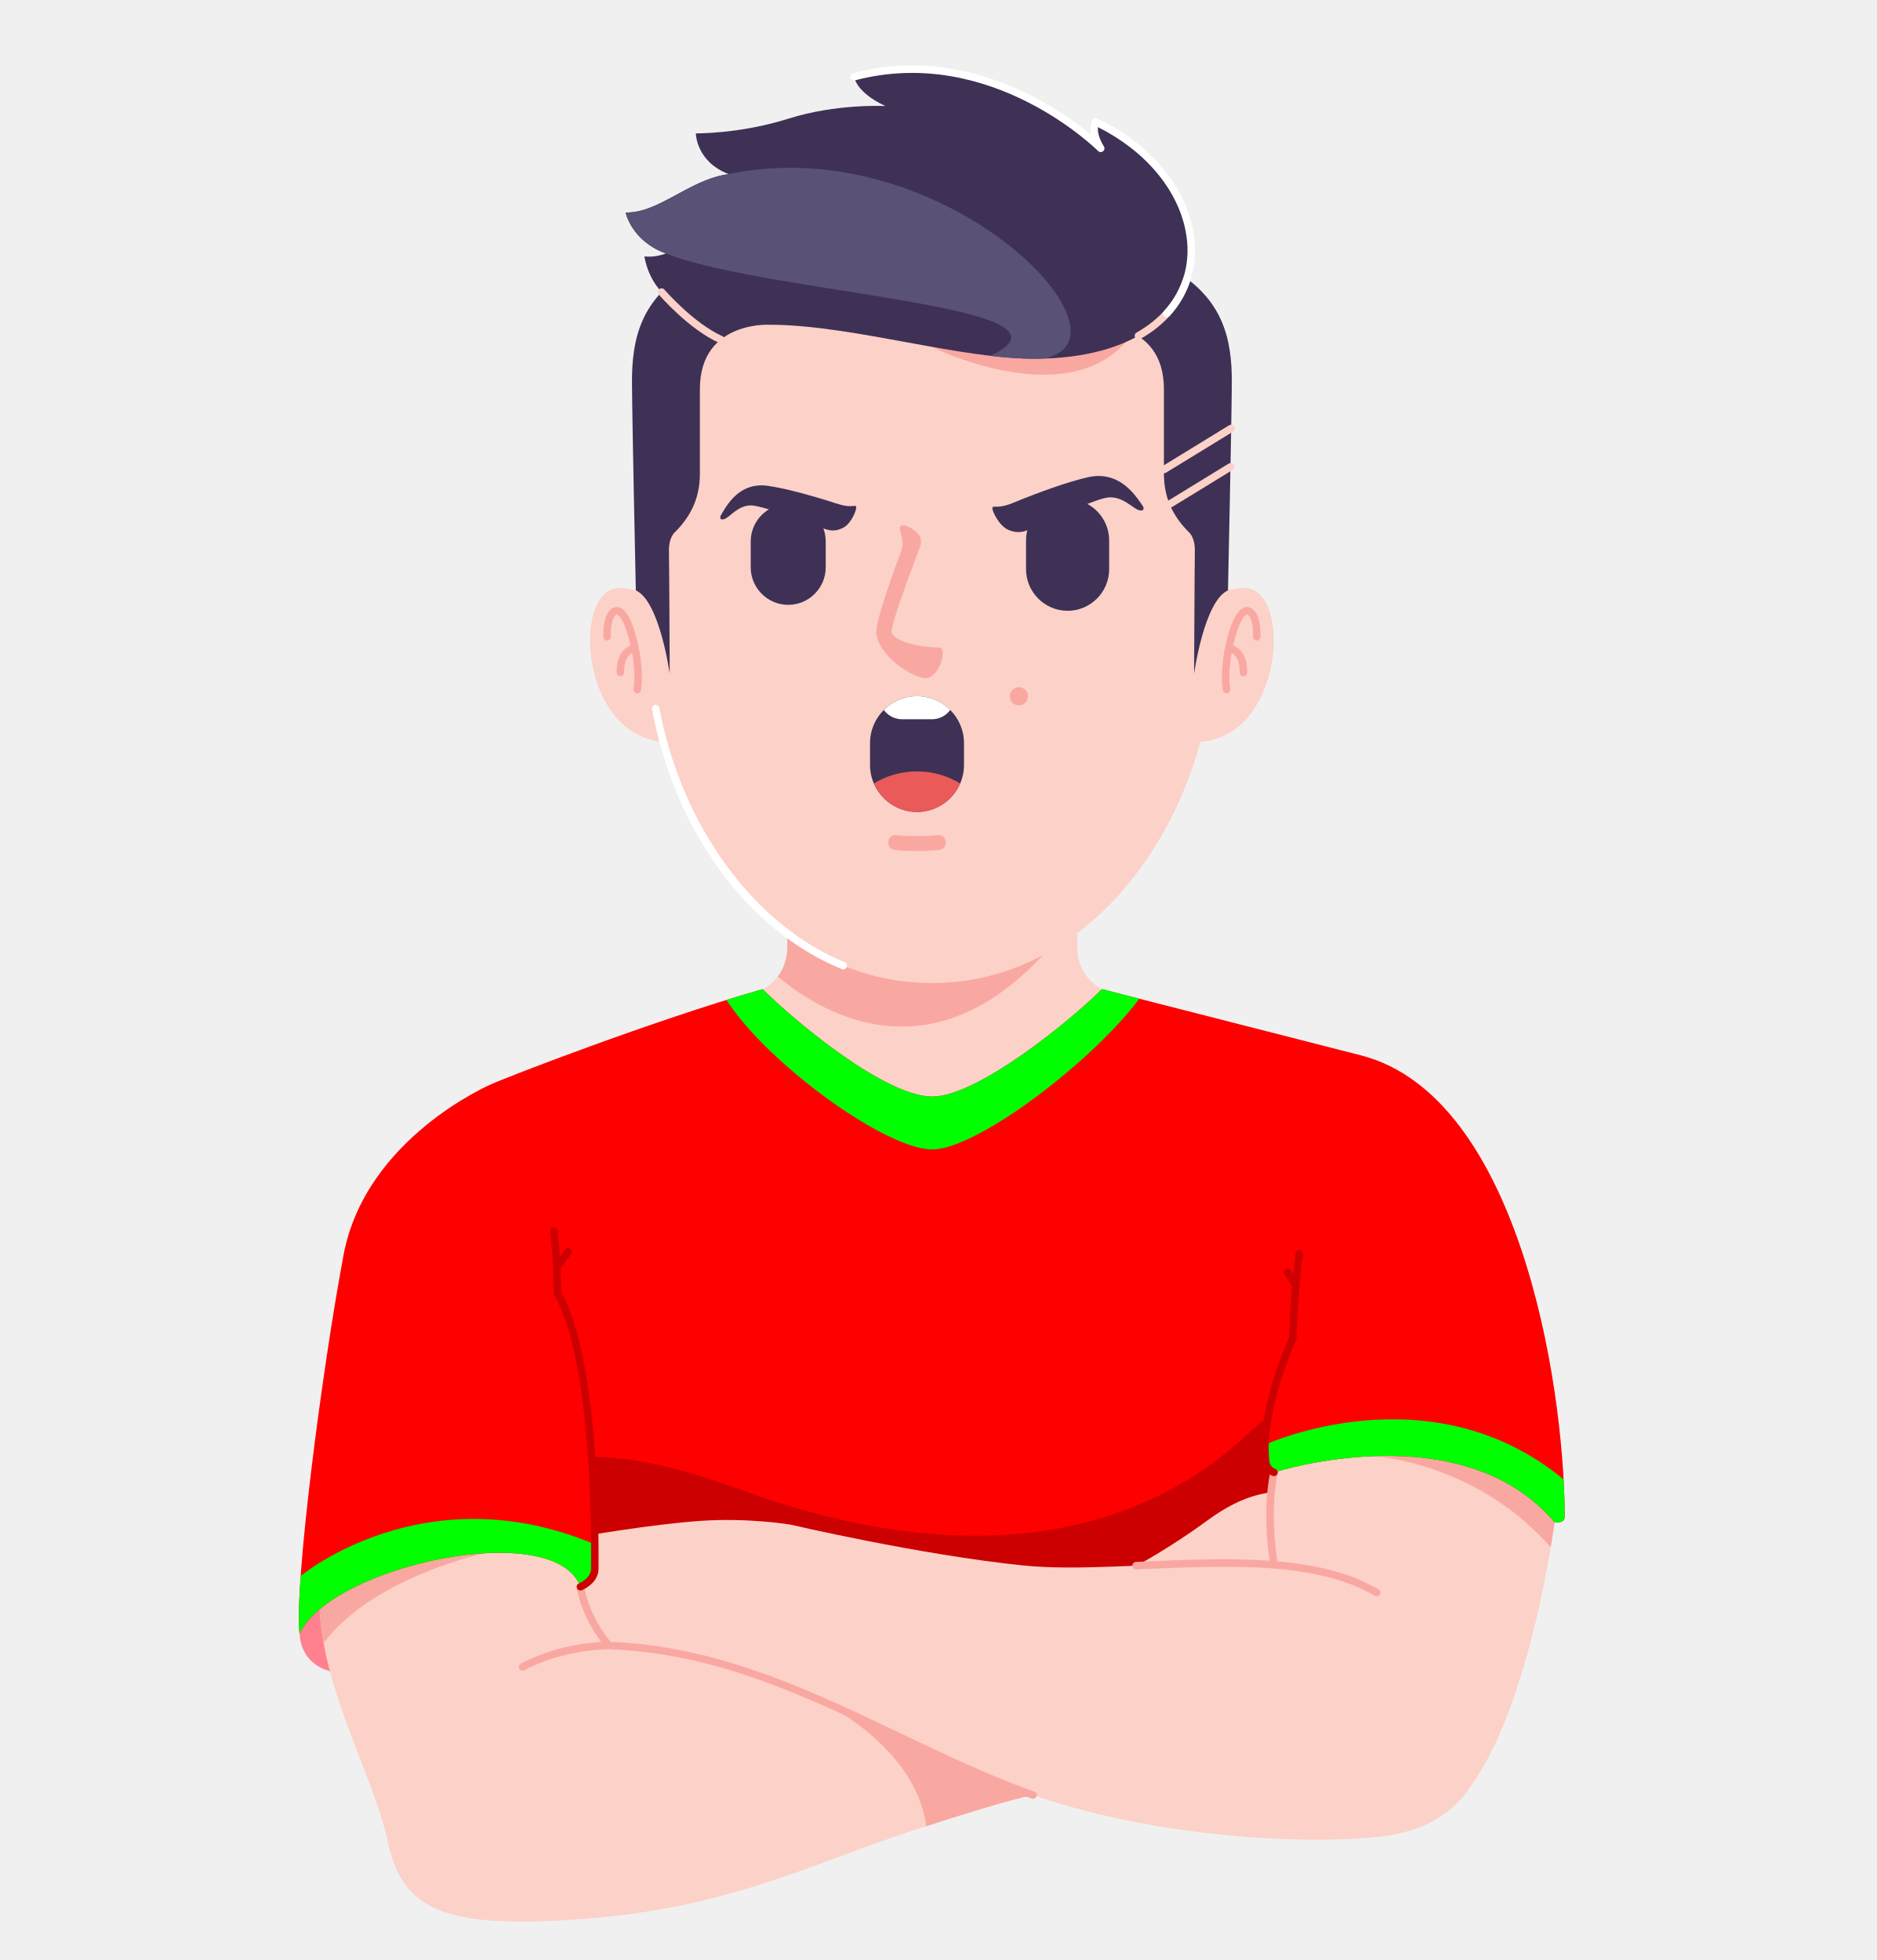
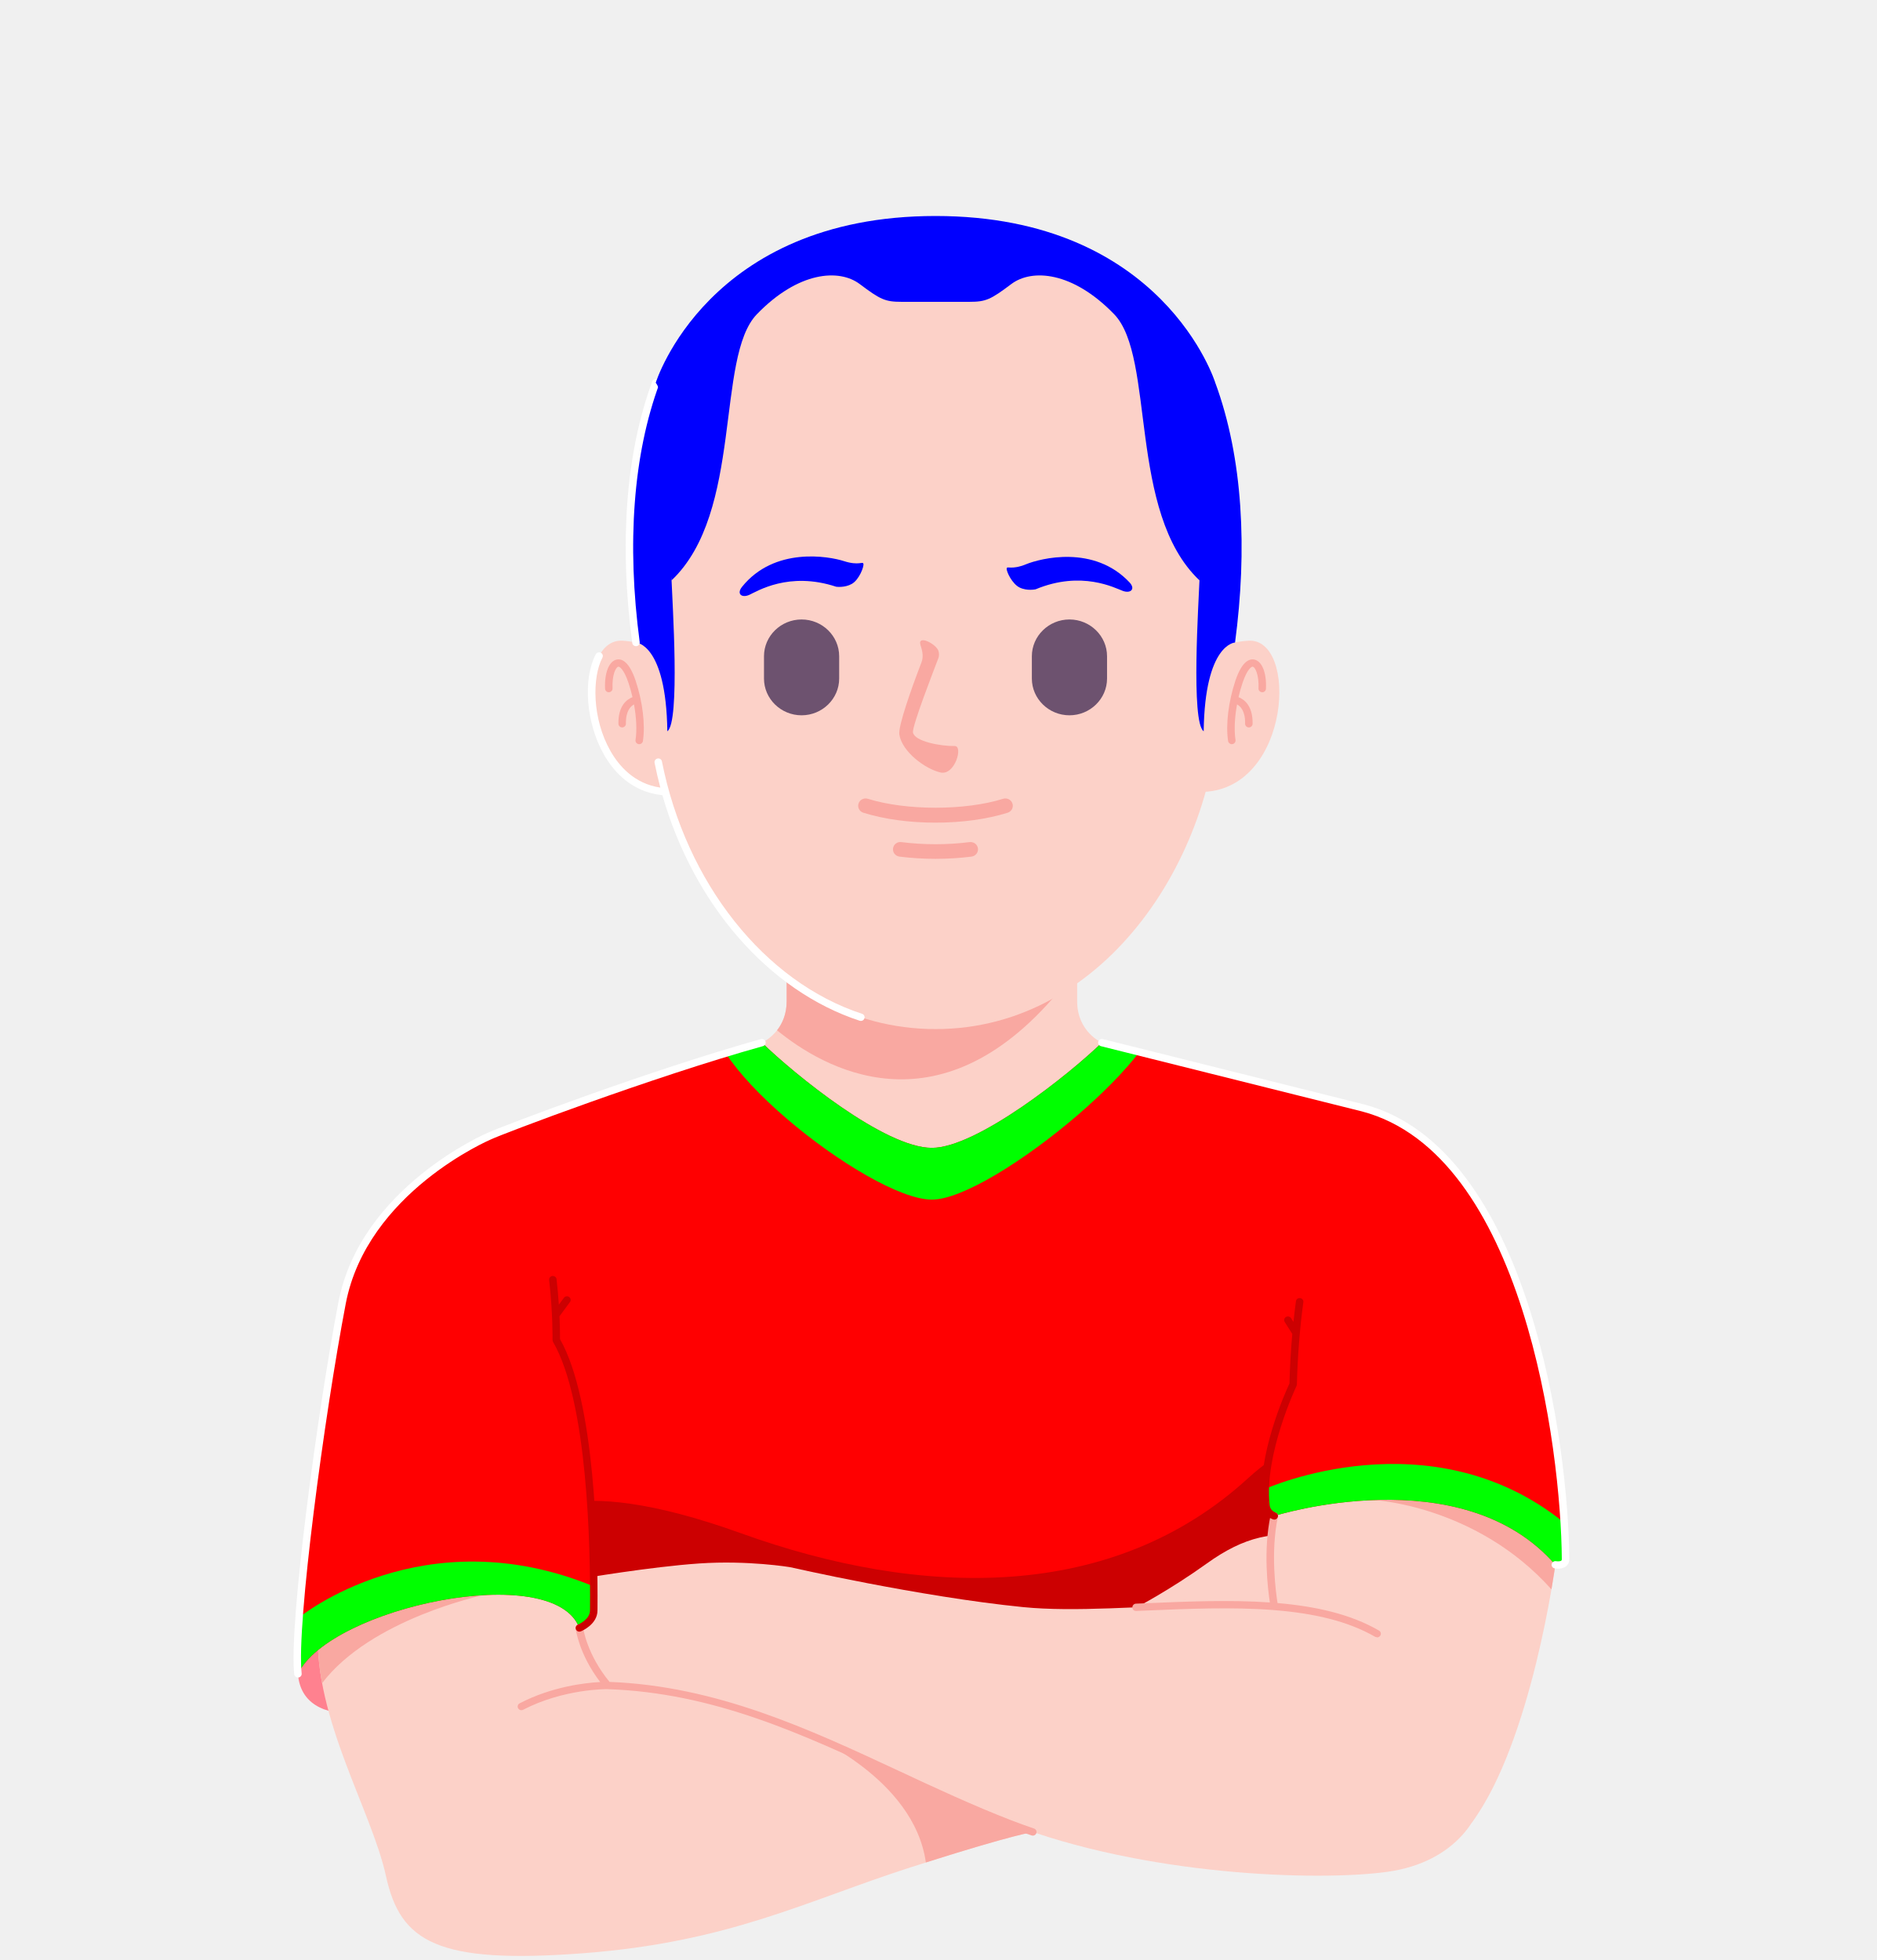
<svg xmlns="http://www.w3.org/2000/svg" width="224" height="234" viewBox="0 0 224 234" fill="none">
-   <g clip-path="url(#clip0_1_1358)">
-     <path fill-rule="evenodd" clip-rule="evenodd" d="M42.849 199.787C39.971 200.089 36.055 199.292 35.757 195.033C35.455 190.775 39.835 190.525 39.918 190.656C40.003 190.789 43.029 196.201 43.029 196.316L42.849 199.787Z" fill="#FF818F" />
-     <path fill-rule="evenodd" clip-rule="evenodd" d="M93.99 138.087H128.607V121.471C130.739 120.764 132.989 119.901 132.989 119.901L131.551 118.089C131.551 118.089 128.607 116.803 128.607 113.043V81.063H93.99V113.043C93.99 116.803 91.044 118.089 91.044 118.089L89.609 119.901C89.609 119.901 91.856 120.764 93.99 121.471V138.087Z" fill="#FCD1C8" />
-     <path fill-rule="evenodd" clip-rule="evenodd" d="M93.99 102.745V113.043C93.99 114.637 93.458 115.789 92.846 116.584C98.23 121.107 111.987 129.407 126.327 111.945L104.35 99.088C104.35 99.088 98.607 101.144 93.99 102.745Z" fill="#F9A8A1" />
-     <path fill-rule="evenodd" clip-rule="evenodd" d="M58.591 129.469C59.968 128.803 77.903 121.839 91.044 118.092C94.882 121.92 105.666 130.917 111.297 130.917C116.661 130.917 127.717 121.92 131.551 118.092L162.654 126.044V187.823L161.622 199.657H63.492L58.591 129.469Z" fill="#FF0000" />
-     <path fill-rule="evenodd" clip-rule="evenodd" d="M75.002 199.657H63.492L62.006 178.365C62.659 177.188 63.07 176.473 63.07 176.473C63.07 176.473 66.942 169.931 88.528 177.887C110.115 185.843 132.842 186.276 148.966 171.192C165.089 156.105 162.354 190.237 161.411 190.237C160.469 190.237 120.869 194.952 115.778 195.895C112.734 196.459 91.778 198.639 75.002 199.657Z" fill="#CC0001" />
-     <path fill-rule="evenodd" clip-rule="evenodd" d="M94.397 182.027C94.397 182.027 89.391 181.169 83.577 181.576C77.761 181.98 69.513 183.425 69.513 183.425L66.583 188.336L69.649 197.893C69.649 197.893 73.029 199.38 74.695 198.253C76.365 197.125 94.891 187.164 94.397 182.027Z" fill="#FCD1C8" />
-     <path fill-rule="evenodd" clip-rule="evenodd" d="M69.291 189.443C69.291 189.443 69.694 192.847 72.667 196.452L81.052 194.016L109.179 195.729L123.354 214.32C123.354 214.32 121.078 214.571 108.73 218.627C96.378 222.684 87.182 227.732 69.783 229.084C52.385 230.436 47.966 227.732 46.254 219.709C44.541 211.685 37.69 200.508 38.141 189.779C38.591 179.051 55.991 178.96 55.991 178.96C55.991 178.96 69.605 181.035 69.291 189.443Z" fill="#FCD1C8" />
-     <path fill-rule="evenodd" clip-rule="evenodd" d="M110.963 198.069L123.354 214.32C123.354 214.32 121.307 214.545 110.579 218.023C109.146 207.597 96.295 202.284 96.295 202.284L109.493 197.724C109.995 197.836 110.485 197.952 110.963 198.069Z" fill="#F9A8A1" />
-     <path fill-rule="evenodd" clip-rule="evenodd" d="M38.634 196.167C38.249 194.04 38.053 191.9 38.141 189.779C38.469 181.956 47.81 179.789 52.846 179.191L57.829 185.44C57.829 185.44 44.461 188.32 38.634 196.167Z" fill="#F9A8A1" />
-     <path fill-rule="evenodd" clip-rule="evenodd" d="M132.437 188.877L135.694 186.919C135.694 186.919 139.647 184.82 144.065 181.576C148.483 178.328 152.179 177.428 156.867 178.509C161.555 179.592 162.654 185.092 162.654 185.092C162.654 185.092 159.482 193.204 156.597 191.852C153.711 190.5 132.437 188.877 132.437 188.877Z" fill="#FCD1C8" />
-     <path fill-rule="evenodd" clip-rule="evenodd" d="M185.586 181.737C185.586 181.737 182.787 203.265 175.643 213.156L152.105 186.827C152.105 186.827 151.017 180.904 152.094 175.787C153.173 170.668 153.173 170.668 153.173 170.668C153.173 170.668 174.087 166.972 175.079 167.513C176.07 168.053 185.537 176.167 185.586 181.737Z" fill="#FCD1C8" />
-     <path fill-rule="evenodd" clip-rule="evenodd" d="M185.586 181.737C185.586 181.737 185.438 182.871 185.125 184.735C176.171 174.483 163.953 173.847 163.953 173.847L167.774 168.264C171.567 167.699 174.71 167.313 175.079 167.513C176.07 168.053 185.537 176.167 185.586 181.737Z" fill="#F9A8A1" />
-     <path fill-rule="evenodd" clip-rule="evenodd" d="M186.805 181.016C186.693 164.175 181.031 130.985 162.654 126.044C162.654 126.044 154.891 137.203 154.349 159.74C154.349 159.74 150.383 168.213 151.105 174.524C151.105 174.524 151.149 175.425 152.094 175.787C152.094 175.787 174.407 168.573 185.586 181.737C185.586 181.737 186.826 181.985 186.805 181.016Z" fill="#FF0000" />
-     <path fill-rule="evenodd" clip-rule="evenodd" d="M186.805 181.016C186.797 179.653 186.75 178.183 186.665 176.628C170.717 163.42 151.042 172.473 151.021 172.483C151.006 173.177 151.029 173.863 151.105 174.524C151.105 174.524 151.149 175.428 152.094 175.787C152.094 175.787 174.407 168.573 185.586 181.737C185.586 181.737 186.826 181.985 186.805 181.016Z" fill="#00FF00" />
-     <path fill-rule="evenodd" clip-rule="evenodd" d="M58.591 129.469C58.591 129.469 43.627 135.86 41.013 149.832C38.399 163.805 35.124 189.175 35.757 195.033C39.591 186.893 66.234 181.131 69.291 189.443C69.291 189.443 71.003 188.745 71.003 187.303C71.003 185.86 71.406 162.909 66.537 154.345C66.537 154.345 66.899 134.337 58.591 129.469Z" fill="#FF0000" />
-     <path fill-rule="evenodd" clip-rule="evenodd" d="M35.894 188.155C35.675 191.245 35.61 193.669 35.757 195.033C39.591 186.893 66.234 181.131 69.291 189.443C69.291 189.443 71.003 188.745 71.003 187.303C71.003 187.027 71.018 185.968 71.009 184.376C50.658 175.8 35.903 188.147 35.894 188.155Z" fill="#00FF00" />
-     <path fill-rule="evenodd" clip-rule="evenodd" d="M94.397 182.027C94.397 182.027 109.81 185.633 122.161 186.896C134.51 188.157 153.714 183.831 164.351 190.141C174.99 196.452 177.154 204.655 177.154 208.351C177.154 212.047 173.906 217.997 165.523 219.169C157.139 220.343 136.586 219.62 120.627 213.311C104.671 207 90.61 197.084 72.667 196.452L94.397 182.027Z" fill="#FCD1C8" />
-     <path d="M164.351 190.588L164.123 190.525C160.815 188.563 156.679 187.645 152.153 187.271L151.982 187.256C147.11 186.869 141.789 187.101 136.563 187.325L135.654 187.367H135.634C135.398 187.367 135.199 187.18 135.187 186.94C135.178 186.693 135.369 186.487 135.615 186.475L136.523 186.435C141.61 186.213 146.779 185.989 151.571 186.331C151.326 184.707 150.759 179.967 151.659 175.695C151.709 175.456 151.939 175.3 152.187 175.351C152.427 175.401 152.581 175.639 152.531 175.877C151.63 180.156 152.281 185.079 152.485 186.404C157.031 186.801 161.198 187.753 164.578 189.759C164.79 189.883 164.859 190.157 164.734 190.369C164.651 190.508 164.503 190.588 164.351 190.588ZM123.323 214.756L123.177 214.731C122.261 214.412 121.357 214.076 120.465 213.725C115.85 211.9 111.337 209.747 106.97 207.664C95.842 202.357 85.331 197.344 72.658 196.899C72.518 196.915 67.386 196.863 62.591 199.409C62.377 199.524 62.105 199.443 61.99 199.224C61.874 199.007 61.955 198.737 62.174 198.623C66.043 196.565 70.026 196.123 71.771 196.029C69.247 192.641 68.865 189.631 68.849 189.495C68.821 189.251 68.995 189.029 69.239 189C69.487 188.967 69.706 189.145 69.734 189.389C69.737 189.423 70.154 192.62 72.886 196.016C85.662 196.515 96.687 201.773 107.354 206.86C111.706 208.936 116.206 211.083 120.791 212.896C121.671 213.243 122.565 213.575 123.469 213.888C123.703 213.969 123.826 214.224 123.745 214.456C123.679 214.641 123.509 214.756 123.323 214.756Z" fill="#F9A8A1" />
-     <path d="M152.094 176.232L151.937 176.204C150.731 175.745 150.662 174.595 150.659 174.544C149.963 168.479 153.466 160.597 153.906 159.636C153.957 157.597 154.069 155.579 154.242 153.599L153.342 152.144C153.211 151.933 153.277 151.66 153.486 151.531C153.698 151.405 153.969 151.467 154.099 151.675L154.381 152.132C154.469 151.284 154.567 150.443 154.677 149.613C154.709 149.373 154.902 149.201 155.177 149.231C155.421 149.264 155.593 149.487 155.561 149.732C155.134 152.951 154.877 156.321 154.794 159.751L154.753 159.929C154.714 160.012 150.847 168.363 151.547 174.473C151.554 174.56 151.614 175.128 152.253 175.371C152.482 175.457 152.599 175.715 152.51 175.945C152.443 176.123 152.274 176.232 152.094 176.232ZM69.291 189.888C69.118 189.888 68.951 189.784 68.881 189.612C68.786 189.385 68.897 189.125 69.122 189.032C69.137 189.027 70.558 188.423 70.558 187.303L70.561 186.98C70.615 179.661 70.294 161.857 66.15 154.565L66.091 154.336C66.093 154.305 66.143 151.103 65.687 147.021C65.662 146.776 65.839 146.557 66.082 146.529C66.337 146.527 66.547 146.68 66.575 146.923C66.698 148.037 66.786 149.087 66.846 150.028L67.449 149.193C67.591 148.991 67.87 148.947 68.069 149.095C68.269 149.237 68.315 149.516 68.17 149.713L66.923 151.443C66.986 152.879 66.986 153.893 66.985 154.231C71.178 161.771 71.506 179.632 71.451 186.987L71.449 187.303C71.449 189.024 69.542 189.823 69.459 189.856L69.291 189.888Z" fill="#CC0001" />
-     <path fill-rule="evenodd" clip-rule="evenodd" d="M86.727 119.38C88.337 121.888 90.974 124.707 93.99 127.352C100.018 132.64 107.545 137.227 111.297 137.227C114.933 137.227 122.411 132.417 128.607 126.973C131.551 124.385 134.206 121.656 136.02 119.233L131.551 118.089C127.716 121.92 116.661 130.917 111.297 130.917C105.666 130.917 94.882 121.92 91.044 118.089C89.651 118.487 88.203 118.923 86.727 119.38Z" fill="#00FF00" />
-     <path fill-rule="evenodd" clip-rule="evenodd" d="M79.342 88.563C69.061 88.029 68.193 69.808 74.127 70.211C79.07 70.541 80.107 73.695 80.433 75.016C80.761 76.339 79.342 88.563 79.342 88.563Z" fill="#FCD1C8" />
-     <path fill-rule="evenodd" clip-rule="evenodd" d="M143.157 88.563C153.438 88.029 154.306 69.808 148.37 70.211C143.429 70.541 142.394 73.695 142.065 75.016C141.737 76.339 143.157 88.563 143.157 88.563Z" fill="#FCD1C8" />
-     <path fill-rule="evenodd" clip-rule="evenodd" d="M145.01 52.892V76.211C145.01 95.864 131.617 117.363 111.253 117.363C90.888 117.363 77.493 95.864 77.493 76.211V52.892C77.493 8.529 145.01 8.529 145.01 52.892Z" fill="#FCD1C8" />
-     <path fill-rule="evenodd" clip-rule="evenodd" d="M107.104 37.795L111.219 41.403C111.219 41.403 126.911 49.276 134.427 40.828C141.946 32.379 107.104 37.795 107.104 37.795Z" fill="#F9A8A1" />
-     <path fill-rule="evenodd" clip-rule="evenodd" d="M109.901 64.268C109.974 64.577 109.969 64.917 109.878 65.164C109.226 66.917 106.357 74.435 106.446 75.408C106.633 76.652 110.19 77.328 112.07 77.289C113.237 77.264 112.091 81.379 110.162 80.933C108.105 80.464 104.963 78.077 104.611 75.695C104.441 74.545 106.261 69.308 107.591 65.771C107.934 64.865 107.639 63.977 107.461 63.393C107.001 61.873 109.665 63.245 109.901 64.268Z" fill="#F9A8A1" />
-     <path d="M146.418 82.773C146.201 82.773 146.01 82.615 145.977 82.395C145.766 80.983 145.875 79.151 146.255 77.295L146.261 77.271C146.411 76.535 146.606 75.792 146.842 75.073C147.603 72.737 148.478 72.379 149.063 72.489C149.993 72.659 150.559 74.087 150.471 76.041C150.461 76.281 150.263 76.468 150.026 76.468L150.007 76.467C149.761 76.456 149.57 76.248 149.581 76.003C149.657 74.344 149.186 73.417 148.903 73.367C148.762 73.331 148.241 73.649 147.687 75.351C147.506 75.907 147.349 76.483 147.219 77.06C147.87 77.32 148.929 78.089 148.886 80.303C148.881 80.545 148.682 80.74 148.441 80.74H148.431C148.185 80.735 147.99 80.532 147.995 80.285C148.023 78.748 147.445 78.165 147.039 77.947C146.757 79.537 146.682 81.087 146.859 82.263C146.895 82.505 146.727 82.732 146.485 82.768L146.418 82.773Z" fill="#F9A8A1" />
-     <path d="M76.086 82.773L76.018 82.768C75.777 82.732 75.609 82.505 75.645 82.263C75.822 81.087 75.747 79.539 75.466 77.948C75.058 78.169 74.479 78.753 74.509 80.285C74.514 80.532 74.318 80.735 74.073 80.74H74.065C73.822 80.74 73.622 80.545 73.618 80.303C73.575 78.087 74.635 77.32 75.286 77.06C75.157 76.483 74.999 75.907 74.818 75.351C74.261 73.649 73.73 73.331 73.602 73.367C73.318 73.417 72.846 74.344 72.922 76.003C72.935 76.248 72.743 76.456 72.498 76.467C72.245 76.523 72.043 76.287 72.034 76.041C71.946 74.087 72.51 72.659 73.441 72.489C74.029 72.377 74.901 72.74 75.665 75.073C76.493 77.612 76.823 80.417 76.526 82.395C76.493 82.615 76.302 82.773 76.086 82.773Z" fill="#F9A8A1" />
-     <path d="M109.474 101.601C108.573 101.601 107.686 101.559 106.834 101.475C106.345 101.427 105.987 100.989 106.037 100.499C106.086 100.011 106.51 99.651 107.01 99.701C108.594 99.859 110.354 99.859 111.939 99.701C112.429 99.633 112.865 100.009 112.914 100.499C112.962 100.989 112.605 101.427 112.115 101.475C111.263 101.559 110.375 101.601 109.474 101.601Z" fill="#F9A8A1" />
-     <path fill-rule="evenodd" clip-rule="evenodd" d="M130.167 38.771C130.167 38.771 138.951 38.023 138.951 46.471C138.951 54.919 138.951 53.823 138.951 56.545C138.951 59.268 139.878 61.453 141.866 63.477C141.866 63.477 142.679 64.037 142.643 65.828C142.607 67.617 142.555 80.415 142.555 80.415C142.555 80.415 143.751 71.756 146.597 70.483C146.597 70.483 147.018 51.095 147.055 45.745C147.091 40.396 145.995 35.599 139.898 32.08L130.167 38.771Z" fill="#3E3155" />
-     <path fill-rule="evenodd" clip-rule="evenodd" d="M92.337 38.771C92.337 38.771 83.552 38.023 83.552 46.471C83.552 54.919 83.552 53.823 83.552 56.545C83.552 59.268 82.624 61.453 80.636 63.477C80.636 63.477 79.823 64.037 79.858 65.828C79.897 67.617 79.948 80.415 79.948 80.415C79.948 80.415 78.752 71.756 75.906 70.483C75.906 70.483 75.482 51.095 75.448 45.745C75.411 40.396 76.508 35.599 82.605 32.08L92.337 38.771Z" fill="#3E3155" />
-     <path fill-rule="evenodd" clip-rule="evenodd" d="M76.927 30.609C78.453 39.073 89.422 38.724 92.337 38.771C102.258 38.925 114.761 42.917 123.778 42.828C147.263 42.604 146.842 22.139 130.789 14.547C130.789 14.547 130.141 15.677 131.405 17.713C131.405 17.713 118.643 4.781 101.977 9.156C101.977 9.156 102.086 10.964 105.702 12.661C105.702 12.661 99.882 12.341 94.115 14.169C88.35 15.997 83.07 15.923 83.07 15.923C83.07 15.923 83.091 19.297 86.995 20.787C82.327 21.395 78.635 25.485 74.686 25.365C74.686 25.365 75.373 28.759 79.494 30.265C79.494 30.265 78.246 30.776 76.927 30.609Z" fill="#3E3155" />
-     <path fill-rule="evenodd" clip-rule="evenodd" d="M118.222 42.483C120.175 42.709 122.042 42.845 123.778 42.828C124.074 42.825 124.365 42.819 124.654 42.808C136.615 40.313 112.553 15.423 86.995 20.787C82.327 21.395 78.635 25.485 74.686 25.365C74.686 25.365 75.373 28.759 79.494 30.265C91.75 35.089 130.879 36.516 118.222 42.483Z" fill="#595176" />
-     <path d="M135.906 40.535C135.753 40.535 135.602 40.452 135.518 40.307C135.398 40.092 135.474 39.82 135.687 39.7C138.482 38.123 140.411 35.871 141.266 33.188C141.342 32.956 141.597 32.828 141.826 32.899C142.061 32.975 142.19 33.224 142.115 33.459C141.19 36.36 139.119 38.787 136.125 40.475L135.906 40.535ZM86.047 40.983L85.865 40.943C82.226 39.303 78.789 35.325 78.646 35.156C78.485 34.972 78.507 34.691 78.693 34.531C78.878 34.368 79.162 34.388 79.321 34.579C79.354 34.617 82.777 38.573 86.23 40.131C86.454 40.232 86.555 40.495 86.453 40.719C86.378 40.884 86.217 40.983 86.047 40.983ZM138.951 56.513C138.799 56.513 138.654 56.436 138.57 56.3C138.442 56.092 138.509 55.816 138.717 55.688L146.747 50.767C146.959 50.639 147.231 50.705 147.359 50.913C147.489 51.123 147.422 51.399 147.214 51.527L139.182 56.445L138.951 56.513ZM139.627 60.636C139.478 60.636 139.333 60.56 139.247 60.425C139.119 60.213 139.185 59.94 139.395 59.811L146.665 55.36C146.878 55.229 147.15 55.296 147.278 55.505C147.406 55.713 147.341 55.989 147.131 56.117L139.861 60.571L139.627 60.636Z" fill="#FCD1C8" />
-     <path fill-rule="evenodd" clip-rule="evenodd" d="M109.474 83.109C112.561 83.109 115.083 85.635 115.083 88.719V91.331C115.083 94.417 112.561 96.941 109.474 96.941C106.389 96.941 103.865 94.417 103.865 91.331V88.719C103.865 85.635 106.389 83.109 109.474 83.109Z" fill="#3E3155" />
-     <path fill-rule="evenodd" clip-rule="evenodd" d="M114.63 93.535C113.127 92.619 111.362 92.095 109.474 92.095C107.586 92.095 105.821 92.619 104.318 93.535C105.177 95.532 107.169 96.941 109.474 96.941C111.779 96.941 113.771 95.532 114.63 93.535Z" fill="#E95A59" />
-     <path fill-rule="evenodd" clip-rule="evenodd" d="M105.507 84.764C106.003 85.432 106.798 85.871 107.693 85.871H111.255C112.15 85.871 112.946 85.432 113.442 84.764C112.425 83.744 111.021 83.109 109.474 83.109C107.93 83.109 106.525 83.744 105.507 84.764Z" fill="white" />
-     <path fill-rule="evenodd" clip-rule="evenodd" d="M127.45 59.563H127.453C130.179 59.563 132.413 61.795 132.413 64.524V67.959C132.413 70.689 130.179 72.921 127.453 72.921H127.45C124.722 72.921 122.489 70.689 122.489 67.959V64.524C122.489 61.795 124.722 59.563 127.45 59.563Z" fill="#3E3155" />
-     <path fill-rule="evenodd" clip-rule="evenodd" d="M94.101 60.161H94.098C91.638 60.161 89.622 62.176 89.622 64.639V67.736C89.622 70.199 91.638 72.211 94.098 72.211H94.101C96.561 72.211 98.575 70.199 98.575 67.736V64.639C98.575 62.176 96.561 60.161 94.101 60.161Z" fill="#3E3155" />
-     <path fill-rule="evenodd" clip-rule="evenodd" d="M120.326 63.232C119.286 62.764 118.426 61.04 118.477 60.644C118.498 60.477 118.607 60.489 118.867 60.496C119.995 60.524 120.917 60.035 121.93 59.631C123.785 58.893 127.282 57.565 129.853 56.983C133.515 56.152 135.399 58.888 136.443 60.435C136.443 60.435 136.782 61.061 136.034 60.925C135.283 60.789 134.091 59.209 132.286 59.391C130.97 59.521 126.377 61.587 123.977 62.701C122.687 63.299 121.818 63.901 120.326 63.232Z" fill="#3E3155" />
-     <path fill-rule="evenodd" clip-rule="evenodd" d="M100.723 62.972C101.626 62.48 102.282 60.873 102.209 60.517C102.177 60.371 102.081 60.388 101.843 60.412C100.837 60.513 99.971 60.139 99.031 59.847C97.313 59.308 94.077 58.356 91.725 58.009C88.373 57.513 86.867 60.104 86.034 61.568C86.034 61.568 85.774 62.156 86.438 61.983C87.103 61.808 88.065 60.304 89.703 60.341C90.897 60.371 95.17 61.912 97.403 62.748C98.605 63.196 99.427 63.679 100.723 62.972Z" fill="#3E3155" />
-     <path fill-rule="evenodd" clip-rule="evenodd" d="M121.638 82.049C122.236 82.049 122.722 82.535 122.722 83.133C122.722 83.732 122.236 84.217 121.638 84.217C121.039 84.217 120.555 83.732 120.555 83.133C120.555 82.535 121.039 82.049 121.638 82.049Z" fill="#F9A8A1" />
-     <path d="M139.271 37.904L138.969 37.787C138.787 37.621 138.777 37.339 138.943 37.159C141.321 34.569 142.242 31.161 141.538 27.564C140.563 22.571 136.667 17.972 131.074 15.18C131.031 15.615 131.107 16.388 131.783 17.48C131.903 17.669 131.859 17.923 131.681 18.063C131.501 18.204 131.246 18.185 131.089 18.027C130.961 17.897 118.299 5.32 102.09 9.587C101.849 9.652 101.61 9.505 101.547 9.268C101.485 9.029 101.626 8.787 101.865 8.724C115.327 5.188 126.393 12.893 130.253 16.092C130.034 14.991 130.383 14.363 130.403 14.325C130.519 14.123 130.769 14.044 130.979 14.144C137.081 17.029 141.354 21.983 142.414 27.392C143.173 31.276 142.173 34.959 139.599 37.761L139.271 37.904ZM100.674 115.733L100.506 115.701C89.222 111.089 80.537 99.199 77.841 84.672C77.795 84.431 77.955 84.199 78.198 84.153C78.438 84.108 78.673 84.268 78.717 84.511C81.317 98.525 90.003 110.445 100.842 114.876C101.07 114.969 101.179 115.229 101.086 115.456C101.015 115.629 100.849 115.733 100.674 115.733Z" fill="white" />
-   </g>
-   <defs>
-     <clipPath id="clip0_1_1358">
-       <rect width="224" height="234" fill="white" />
-     </clipPath>
-   </defs>
+   <path fill-rule="evenodd" clip-rule="evenodd" d="M42.675 204.494C39.792 204.79 35.869 204.009 35.57 199.838C35.268 195.668 39.656 195.423 39.739 195.554C39.824 195.683 42.855 200.983 42.855 201.093L42.675 204.494Z" fill="#FF818F" />
+   <path fill-rule="evenodd" clip-rule="evenodd" d="M93.911 144.061H128.592V127.785C130.728 127.095 132.981 126.251 132.981 126.251L131.541 124.478C131.541 124.478 128.592 123.215 128.592 119.532V88.211H93.911V119.532C93.911 123.215 90.96 124.478 90.96 124.478L89.521 126.251C89.521 126.251 91.773 127.095 93.911 127.785V144.061Z" fill="#FCD1C8" />
+   <path fill-rule="evenodd" clip-rule="evenodd" d="M93.911 109.446V119.532C93.911 121.095 93.378 122.225 92.764 123.003C98.159 127.432 111.941 135.561 126.308 118.46L104.29 105.866C104.29 105.866 98.537 107.878 93.911 109.446Z" fill="#F9A8A1" />
+   <path fill-rule="evenodd" clip-rule="evenodd" d="M58.447 135.624C59.826 134.971 77.794 128.149 90.96 124.478C94.804 128.227 105.608 137.039 111.249 137.039C116.623 137.039 127.7 128.227 131.541 124.478L162.702 132.267V192.777L161.668 204.368H63.357L58.447 135.624Z" fill="#FF0001" />
+   <path fill-rule="evenodd" clip-rule="evenodd" d="M74.888 204.368H63.357L61.868 183.512C62.522 182.359 62.934 181.657 62.934 181.657C62.934 181.657 66.813 175.252 88.439 183.045C110.066 190.838 132.834 191.263 148.988 176.487C165.141 161.712 162.401 195.142 161.457 195.142C160.512 195.142 120.839 199.76 115.739 200.683C112.689 201.234 91.695 203.368 74.888 204.368Z" fill="#CC0001" />
+   <path fill-rule="evenodd" clip-rule="evenodd" d="M94.318 187.1C94.318 187.1 89.303 186.261 83.478 186.657C77.651 187.054 69.388 188.467 69.388 188.467L66.453 193.28L69.524 202.639C69.524 202.639 72.911 204.096 74.58 202.991C76.253 201.887 94.814 192.132 94.318 187.1Z" fill="#FCD1C8" />
+   <path fill-rule="evenodd" clip-rule="evenodd" d="M69.166 194.364C69.166 194.364 69.57 197.697 72.549 201.229L80.949 198.843L109.128 200.52L123.329 218.728C123.329 218.728 121.049 218.972 108.678 222.947C96.303 226.921 87.09 231.865 69.659 233.19C52.228 234.514 47.802 231.865 46.086 224.007C44.37 216.149 37.507 205.2 37.958 194.693C38.41 184.185 55.842 184.096 55.842 184.096C55.842 184.096 69.48 186.126 69.166 194.364Z" fill="#FCD1C8" />
+   <path fill-rule="evenodd" clip-rule="evenodd" d="M110.915 202.812L123.329 218.728C123.329 218.728 121.278 218.95 110.531 222.355C109.095 212.144 96.22 206.94 96.22 206.94L109.442 202.473C109.946 202.585 110.436 202.698 110.915 202.812Z" fill="#F9A8A1" />
+   <path fill-rule="evenodd" clip-rule="evenodd" d="M38.452 200.95C38.066 198.864 37.87 196.771 37.958 194.693C38.287 187.03 47.645 184.908 52.691 184.321L57.682 190.441C57.682 190.441 44.29 193.263 38.452 200.95Z" fill="#F9A8A1" />
+   <path fill-rule="evenodd" clip-rule="evenodd" d="M132.428 193.809L135.692 191.89C135.692 191.89 139.652 189.835 144.078 186.656C148.505 183.479 152.208 182.595 156.904 183.655C161.601 184.716 162.702 190.1 162.702 190.1C162.702 190.1 159.524 198.048 156.633 196.721C153.742 195.398 132.428 193.809 132.428 193.809Z" fill="#FCD1C8" />
+   <path fill-rule="evenodd" clip-rule="evenodd" d="M185.676 186.814C185.676 186.814 182.872 207.901 175.715 217.588L152.133 191.802C152.133 191.802 151.043 185.999 152.122 180.987C153.203 175.975 153.203 175.975 153.203 175.975C153.203 175.975 174.156 172.353 175.15 172.884C176.142 173.414 185.627 181.359 185.676 186.814Z" fill="#FCD1C8" />
+   <path fill-rule="evenodd" clip-rule="evenodd" d="M185.676 186.814C185.676 186.814 185.528 187.924 185.214 189.751C176.244 179.71 164.003 179.087 164.003 179.087L167.831 173.621C171.631 173.066 174.78 172.687 175.15 172.884C176.142 173.414 185.627 181.359 185.676 186.814Z" fill="#F9A8A1" />
+   <path fill-rule="evenodd" clip-rule="evenodd" d="M186.897 186.109C186.785 169.613 181.113 137.106 162.702 132.267C162.702 132.267 154.925 143.197 154.381 165.27C154.381 165.27 150.408 173.571 151.131 179.75C151.131 179.75 151.175 180.633 152.122 180.987C152.122 180.987 174.477 173.924 185.676 186.814C185.676 186.814 186.918 187.058 186.897 186.109Z" fill="#FF0001" />
+   <path fill-rule="evenodd" clip-rule="evenodd" d="M186.897 186.109C186.889 184.775 186.842 183.332 186.757 181.811C170.779 168.876 151.068 177.742 151.047 177.751C151.032 178.434 151.055 179.104 151.131 179.75C151.131 179.75 151.175 180.633 152.122 180.987C152.122 180.987 174.477 173.924 185.676 186.814C185.676 186.814 186.918 187.058 186.897 186.109Z" fill="#00FF00" />
+   <path fill-rule="evenodd" clip-rule="evenodd" d="M58.447 135.624C58.447 135.624 43.455 141.882 40.835 155.567C38.217 169.253 34.937 194.1 35.57 199.838C39.411 191.868 66.103 186.223 69.166 194.364C69.166 194.364 70.882 193.678 70.882 192.265C70.882 190.852 71.285 168.375 66.406 159.988C66.406 159.988 66.77 140.391 58.447 135.624Z" fill="#FF0001" />
+   <path fill-rule="evenodd" clip-rule="evenodd" d="M35.707 193.102C35.488 196.128 35.423 198.502 35.57 199.838C39.411 191.868 66.103 186.223 69.166 194.364C69.166 194.364 70.882 193.678 70.882 192.265C70.882 191.996 70.896 190.959 70.887 189.399C50.499 181.002 35.717 193.093 35.707 193.102Z" fill="#00FF00" />
+   <path fill-rule="evenodd" clip-rule="evenodd" d="M94.318 187.1C94.318 187.1 109.76 190.631 122.133 191.868C134.506 193.105 153.745 188.866 164.402 195.045C175.06 201.229 177.228 209.263 177.228 212.882C177.228 216.502 173.974 222.333 165.576 223.479C157.177 224.626 136.585 223.921 120.597 217.74C104.612 211.559 90.524 201.845 72.549 201.229L94.318 187.1Z" fill="#FCD1C8" />
+   <path d="M164.402 195.482L164.174 195.42C160.86 193.501 156.717 192.599 152.182 192.235L152.01 192.219C147.125 191.839 141.791 192.067 136.553 192.291L135.652 192.329C135.346 192.337 135.196 192.153 135.184 191.913C135.175 191.671 135.366 191.467 135.613 191.457L136.515 191.419C141.612 191.202 146.796 190.98 151.598 191.314C151.353 189.723 150.785 185.081 151.687 180.897C151.736 180.662 151.967 180.513 152.216 180.56C152.456 180.61 152.61 180.841 152.56 181.077C151.657 185.267 152.309 190.087 152.514 191.385C157.069 191.775 161.243 192.706 164.629 194.67C164.84 194.793 164.911 195.061 164.785 195.267C164.703 195.406 164.554 195.482 164.402 195.482ZM123.298 219.154L123.151 219.13C122.234 218.817 121.325 218.489 120.434 218.144C115.811 216.359 111.289 214.249 106.915 212.209C95.766 207.01 85.236 202.102 72.538 201.665C72.407 201.652 67.263 201.626 62.454 204.124C62.239 204.24 61.967 204.159 61.852 203.945C61.735 203.731 61.817 203.468 62.036 203.356C65.914 201.34 69.902 200.906 71.651 200.814C69.122 197.496 68.739 194.546 68.723 194.416C68.695 194.176 68.87 193.959 69.114 193.931C69.347 193.898 69.582 194.071 69.61 194.311C69.612 194.341 70.031 197.476 72.768 200.799C85.567 201.289 96.613 206.441 107.299 211.421C111.659 213.456 116.168 215.558 120.762 217.335C121.645 217.675 122.538 217.998 123.444 218.305C123.676 218.384 123.799 218.634 123.72 218.862C123.655 219.041 123.484 219.154 123.298 219.154Z" fill="#F9A8A1" />
+   <path d="M152.122 181.424L151.965 181.394C150.757 180.946 150.688 179.82 150.685 179.773C149.988 173.829 153.497 166.109 153.937 165.168C153.988 163.172 154.1 161.195 154.274 159.257L153.372 157.832C153.242 157.626 153.307 157.358 153.517 157.23C153.729 157.108 154 157.169 154.131 157.374L154.413 157.819C154.501 156.99 154.6 156.167 154.71 155.353C154.742 155.116 154.935 154.947 155.21 154.979C155.455 155.01 155.627 155.228 155.595 155.468C155.168 158.621 154.91 161.924 154.827 165.281L154.786 165.456C154.747 165.538 150.873 173.717 151.574 179.701C151.581 179.789 151.641 180.34 152.281 180.58C152.514 180.666 152.628 180.918 152.539 181.142C152.472 181.317 152.302 181.424 152.122 181.424ZM69.166 194.8C68.993 194.8 68.826 194.698 68.755 194.53C68.66 194.306 68.771 194.052 68.997 193.959C69.011 193.954 70.435 193.364 70.435 192.265L70.438 191.949C70.493 184.784 70.171 167.343 66.019 160.202L65.96 159.979C65.962 159.946 66.013 156.812 65.556 152.815C65.53 152.575 65.708 152.36 65.951 152.332C66.206 152.325 66.417 152.479 66.445 152.718C66.568 153.809 66.656 154.836 66.717 155.758L67.32 154.941C67.463 154.744 67.742 154.7 67.942 154.843C68.142 154.982 68.189 155.255 68.043 155.451L66.794 157.144C66.857 158.552 66.857 159.544 66.856 159.876C71.057 167.261 71.385 184.754 71.33 191.957L71.328 192.265C71.328 193.952 69.418 194.735 69.335 194.767L69.166 194.8Z" fill="#CC0001" />
+   <path fill-rule="evenodd" clip-rule="evenodd" d="M86.635 125.742C88.247 128.198 90.889 130.959 93.911 133.547C99.95 138.728 107.49 143.221 111.249 143.221C114.892 143.221 122.384 138.508 128.592 133.178C131.541 130.644 134.201 127.972 136.019 125.598L131.541 124.478C127.7 128.227 116.623 137.04 111.249 137.04C105.608 137.04 94.804 128.227 90.96 124.478C89.564 124.868 88.113 125.291 86.635 125.742Z" fill="#00FF00" />
+   <path fill-rule="evenodd" clip-rule="evenodd" d="M79.584 94.538C69.245 94.016 68.371 76.099 74.343 76.493C79.313 76.819 80.354 79.918 80.683 81.219C81.015 82.52 79.584 94.538 79.584 94.538Z" fill="#FCD1C8" />
+   <path fill-rule="evenodd" clip-rule="evenodd" d="M143.776 94.538C154.114 94.016 154.989 76.099 149.019 76.493C144.047 76.819 143.007 79.918 142.675 81.219C142.348 82.52 143.776 94.538 143.776 94.538Z" fill="#FCD1C8" />
+   <path fill-rule="evenodd" clip-rule="evenodd" d="M145.64 59.465V82.396C145.64 101.721 132.167 122.86 111.684 122.86C91.2 122.86 77.726 101.721 77.726 82.396V59.465C77.726 15.839 145.64 15.839 145.64 59.465Z" fill="#FCD1C8" />
+   <path d="M147.054 88.846C146.836 88.846 146.645 88.69 146.612 88.475C146.314 86.53 146.648 83.772 147.48 81.274C148.247 78.987 149.122 78.633 149.714 78.738C150.65 78.904 151.219 80.306 151.131 82.227C151.12 82.469 150.892 82.684 150.666 82.642C150.419 82.632 150.228 82.428 150.24 82.188C150.313 80.556 149.842 79.645 149.555 79.596C149.42 79.562 148.888 79.873 148.33 81.546C148.145 82.094 147.988 82.662 147.858 83.23C148.511 83.486 149.579 84.238 149.535 86.418C149.531 86.654 149.33 86.846 149.087 86.846H149.08C148.835 86.841 148.637 86.64 148.641 86.4C148.673 84.887 148.085 84.313 147.678 84.099C147.392 85.664 147.319 87.187 147.496 88.344C147.532 88.583 147.364 88.805 147.121 88.84L147.054 88.846Z" fill="#F9A8A1" />
+   <path d="M76.31 88.846L76.243 88.84C76 88.805 75.832 88.583 75.87 88.344C76.047 87.188 75.974 85.664 75.688 84.101C75.279 84.318 74.693 84.893 74.723 86.4C74.727 86.64 74.531 86.841 74.284 86.846H74.276C74.034 86.846 73.835 86.654 73.83 86.418C73.786 84.238 74.854 83.486 75.507 83.23C75.379 82.662 75.22 82.094 75.036 81.546C74.478 79.873 73.947 79.562 73.811 79.596C73.524 79.645 73.052 80.556 73.126 82.188C73.138 82.428 72.947 82.632 72.7 82.642C72.467 82.675 72.246 82.466 72.235 82.227C72.147 80.306 72.716 78.904 73.652 78.738C74.245 78.633 75.12 78.987 75.885 81.274C76.718 83.772 77.052 86.531 76.751 88.475C76.719 88.69 76.528 88.846 76.31 88.846Z" fill="#F9A8A1" />
+   <path fill-rule="evenodd" clip-rule="evenodd" d="M147.441 76.712C147.441 76.712 143.841 76.816 143.696 87.302C142.15 86.266 143.111 71.705 143.194 69.287C141.605 56.256 143.877 62.363 138.108 54.616C138.108 54.616 142.463 46.76 145.082 45.694C148.404 54.7 148.919 65.637 147.441 76.712Z" fill="#0000FF" />
+   <path fill-rule="evenodd" clip-rule="evenodd" d="M75.924 76.712C75.924 76.712 79.522 76.816 79.668 87.302C81.215 86.266 80.254 71.705 80.172 69.287C81.76 56.256 79.488 62.363 85.259 54.616C85.259 54.616 80.903 46.76 78.283 45.694C74.961 54.7 74.448 65.637 75.924 76.712Z" fill="#0000FF" />
+   <path fill-rule="evenodd" clip-rule="evenodd" d="M127.67 73.957H127.673C130.14 73.957 132.16 75.93 132.16 78.345V81.013C132.16 83.426 130.14 85.398 127.673 85.398H127.67C125.206 85.398 123.185 83.426 123.185 81.013V78.345C123.185 75.93 125.206 73.957 127.67 73.957Z" fill="#6D526F" />
+   <path fill-rule="evenodd" clip-rule="evenodd" d="M95.695 73.957H95.692C93.224 73.957 91.206 75.93 91.206 78.345V81.013C91.206 83.426 93.224 85.398 95.692 85.398H95.695C98.161 85.398 100.181 83.426 100.181 81.013V78.345C100.181 75.93 98.161 73.957 95.695 73.957Z" fill="#6D526F" />
+   <path fill-rule="evenodd" clip-rule="evenodd" d="M112.054 77.777C112.119 78.046 112.116 78.34 112.032 78.556C111.455 80.074 108.912 86.593 108.988 87.435C109.156 88.513 112.309 89.099 113.977 89.066C115.012 89.044 113.997 92.611 112.286 92.225C110.461 91.818 107.676 89.748 107.362 87.682C107.211 86.689 108.826 82.147 110.006 79.081C110.31 78.296 110.05 77.526 109.891 77.022C109.482 75.704 111.845 76.894 112.054 77.777Z" fill="#F9A8A1" />
+   <path d="M111.681 98.214C108.526 98.214 105.549 97.803 103.069 97.031C102.599 96.882 102.34 96.392 102.492 95.934C102.64 95.475 103.136 95.217 103.614 95.367C108.161 96.788 115.21 96.787 119.749 95.367C120.215 95.217 120.72 95.475 120.868 95.934C121.021 96.392 120.762 96.882 120.293 97.031C117.816 97.803 114.839 98.214 111.681 98.214Z" fill="#F9A8A1" />
+   <path fill-rule="evenodd" clip-rule="evenodd" d="M123.638 70.354C123.638 70.354 122.638 70.581 121.735 70.15C120.832 69.718 120.123 68.211 120.181 67.869C120.235 67.528 120.713 68.088 122.482 67.368C124.217 66.661 130.612 65.015 134.848 69.535C135.578 70.316 134.989 70.887 134.047 70.547C133.108 70.207 129.125 68.071 123.638 70.354Z" fill="#0000FF" />
+   <path d="M111.681 102.534C110.219 102.534 108.773 102.445 107.381 102.269C106.893 102.205 106.549 101.768 106.611 101.29C106.674 100.813 107.111 100.466 107.613 100.537C110.242 100.874 113.121 100.874 115.747 100.537C116.253 100.479 116.686 100.813 116.749 101.29C116.812 101.768 116.468 102.205 115.979 102.269C114.589 102.445 113.143 102.534 111.681 102.534Z" fill="#F9A8A1" />
+   <path fill-rule="evenodd" clip-rule="evenodd" d="M99.82 70.047C99.82 70.047 100.834 70.201 101.701 69.705C102.567 69.206 103.157 67.649 103.076 67.316C102.993 66.979 102.559 67.572 100.741 66.987C98.953 66.41 92.449 65.248 88.578 70.068C87.912 70.901 88.543 71.426 89.454 71.017C90.367 70.608 94.17 68.183 99.82 70.047Z" fill="#0000FF" />
+   <path d="M75.924 77.148C75.703 77.148 75.51 76.988 75.481 76.768C73.895 64.866 74.719 54.069 77.864 45.547C77.948 45.319 78.203 45.202 78.434 45.284C78.667 45.365 78.787 45.614 78.703 45.842C75.606 54.235 74.798 64.89 76.368 76.656C76.398 76.895 76.228 77.115 75.982 77.146L75.924 77.148ZM102.771 121.887L102.63 121.863C91.745 118.303 82.798 107.947 79.078 94.939C75.39 94.559 73.251 92.108 72.103 90.094C69.977 86.374 69.549 81.112 71.123 78.116C71.238 77.901 71.507 77.82 71.725 77.928C71.945 78.039 72.03 78.302 71.918 78.516C70.671 80.885 70.685 85.824 72.883 89.668C73.89 91.435 75.728 93.574 78.83 94.029C78.57 93.055 78.343 92.069 78.144 91.067C78.099 90.831 78.257 90.603 78.5 90.558C78.747 90.509 78.975 90.666 79.021 90.901C81.891 105.399 91.267 117.226 102.913 121.036C103.146 121.114 103.275 121.359 103.195 121.588C103.132 121.772 102.958 121.887 102.771 121.887Z" fill="white" />
+   <path fill-rule="evenodd" clip-rule="evenodd" d="M111.683 36.035C111.683 36.035 113.741 36.035 115.723 36.035C117.707 36.035 118.273 35.76 120.73 33.913C123.186 32.066 128.05 32.388 133.008 37.514C137.968 42.638 134.6 61.151 143.194 69.287C143.194 69.287 142.892 48.517 145.082 45.694C145.082 45.694 138.907 25.787 111.683 25.787C84.459 25.787 78.283 45.694 78.283 45.694C80.474 48.517 80.172 69.287 80.172 69.287C88.765 61.151 85.398 42.638 90.358 37.514C95.316 32.388 100.178 32.066 102.636 33.913C105.093 35.76 105.659 36.035 107.641 36.035C109.625 36.035 111.683 36.035 111.683 36.035Z" fill="#0000FF" />
+   <path d="M186.001 187.279C185.788 187.279 185.625 187.25 185.589 187.243C185.347 187.196 185.191 186.967 185.239 186.731C185.286 186.496 185.52 186.345 185.763 186.386C185.947 186.42 186.271 186.417 186.391 186.319C186.409 186.305 186.453 186.267 186.451 186.118C186.361 172.974 181.898 137.764 162.584 132.688L131.431 124.901C131.192 124.839 131.049 124.603 131.109 124.369C131.169 124.137 131.407 124.004 131.652 124.054L162.811 131.846C182.668 137.064 187.252 172.784 187.343 186.108C187.354 186.568 187.143 186.841 186.964 186.988C186.675 187.224 186.292 187.279 186.001 187.279ZM35.57 200.276C35.344 200.276 35.152 200.108 35.125 199.887C34.476 193.984 37.851 168.798 40.397 155.485C43.03 141.731 58.119 135.285 58.27 135.221C59.64 134.575 77.547 127.763 90.837 124.058C91.08 123.996 91.319 124.126 91.39 124.357C91.458 124.59 91.319 124.831 91.083 124.897C77.837 128.593 60.02 135.364 58.642 136.017C58.473 136.086 43.818 142.358 41.275 155.646C38.738 168.908 35.372 193.96 36.013 199.793C36.04 200.033 35.862 200.247 35.618 200.273L35.57 200.276Z" fill="white" />
</svg>
